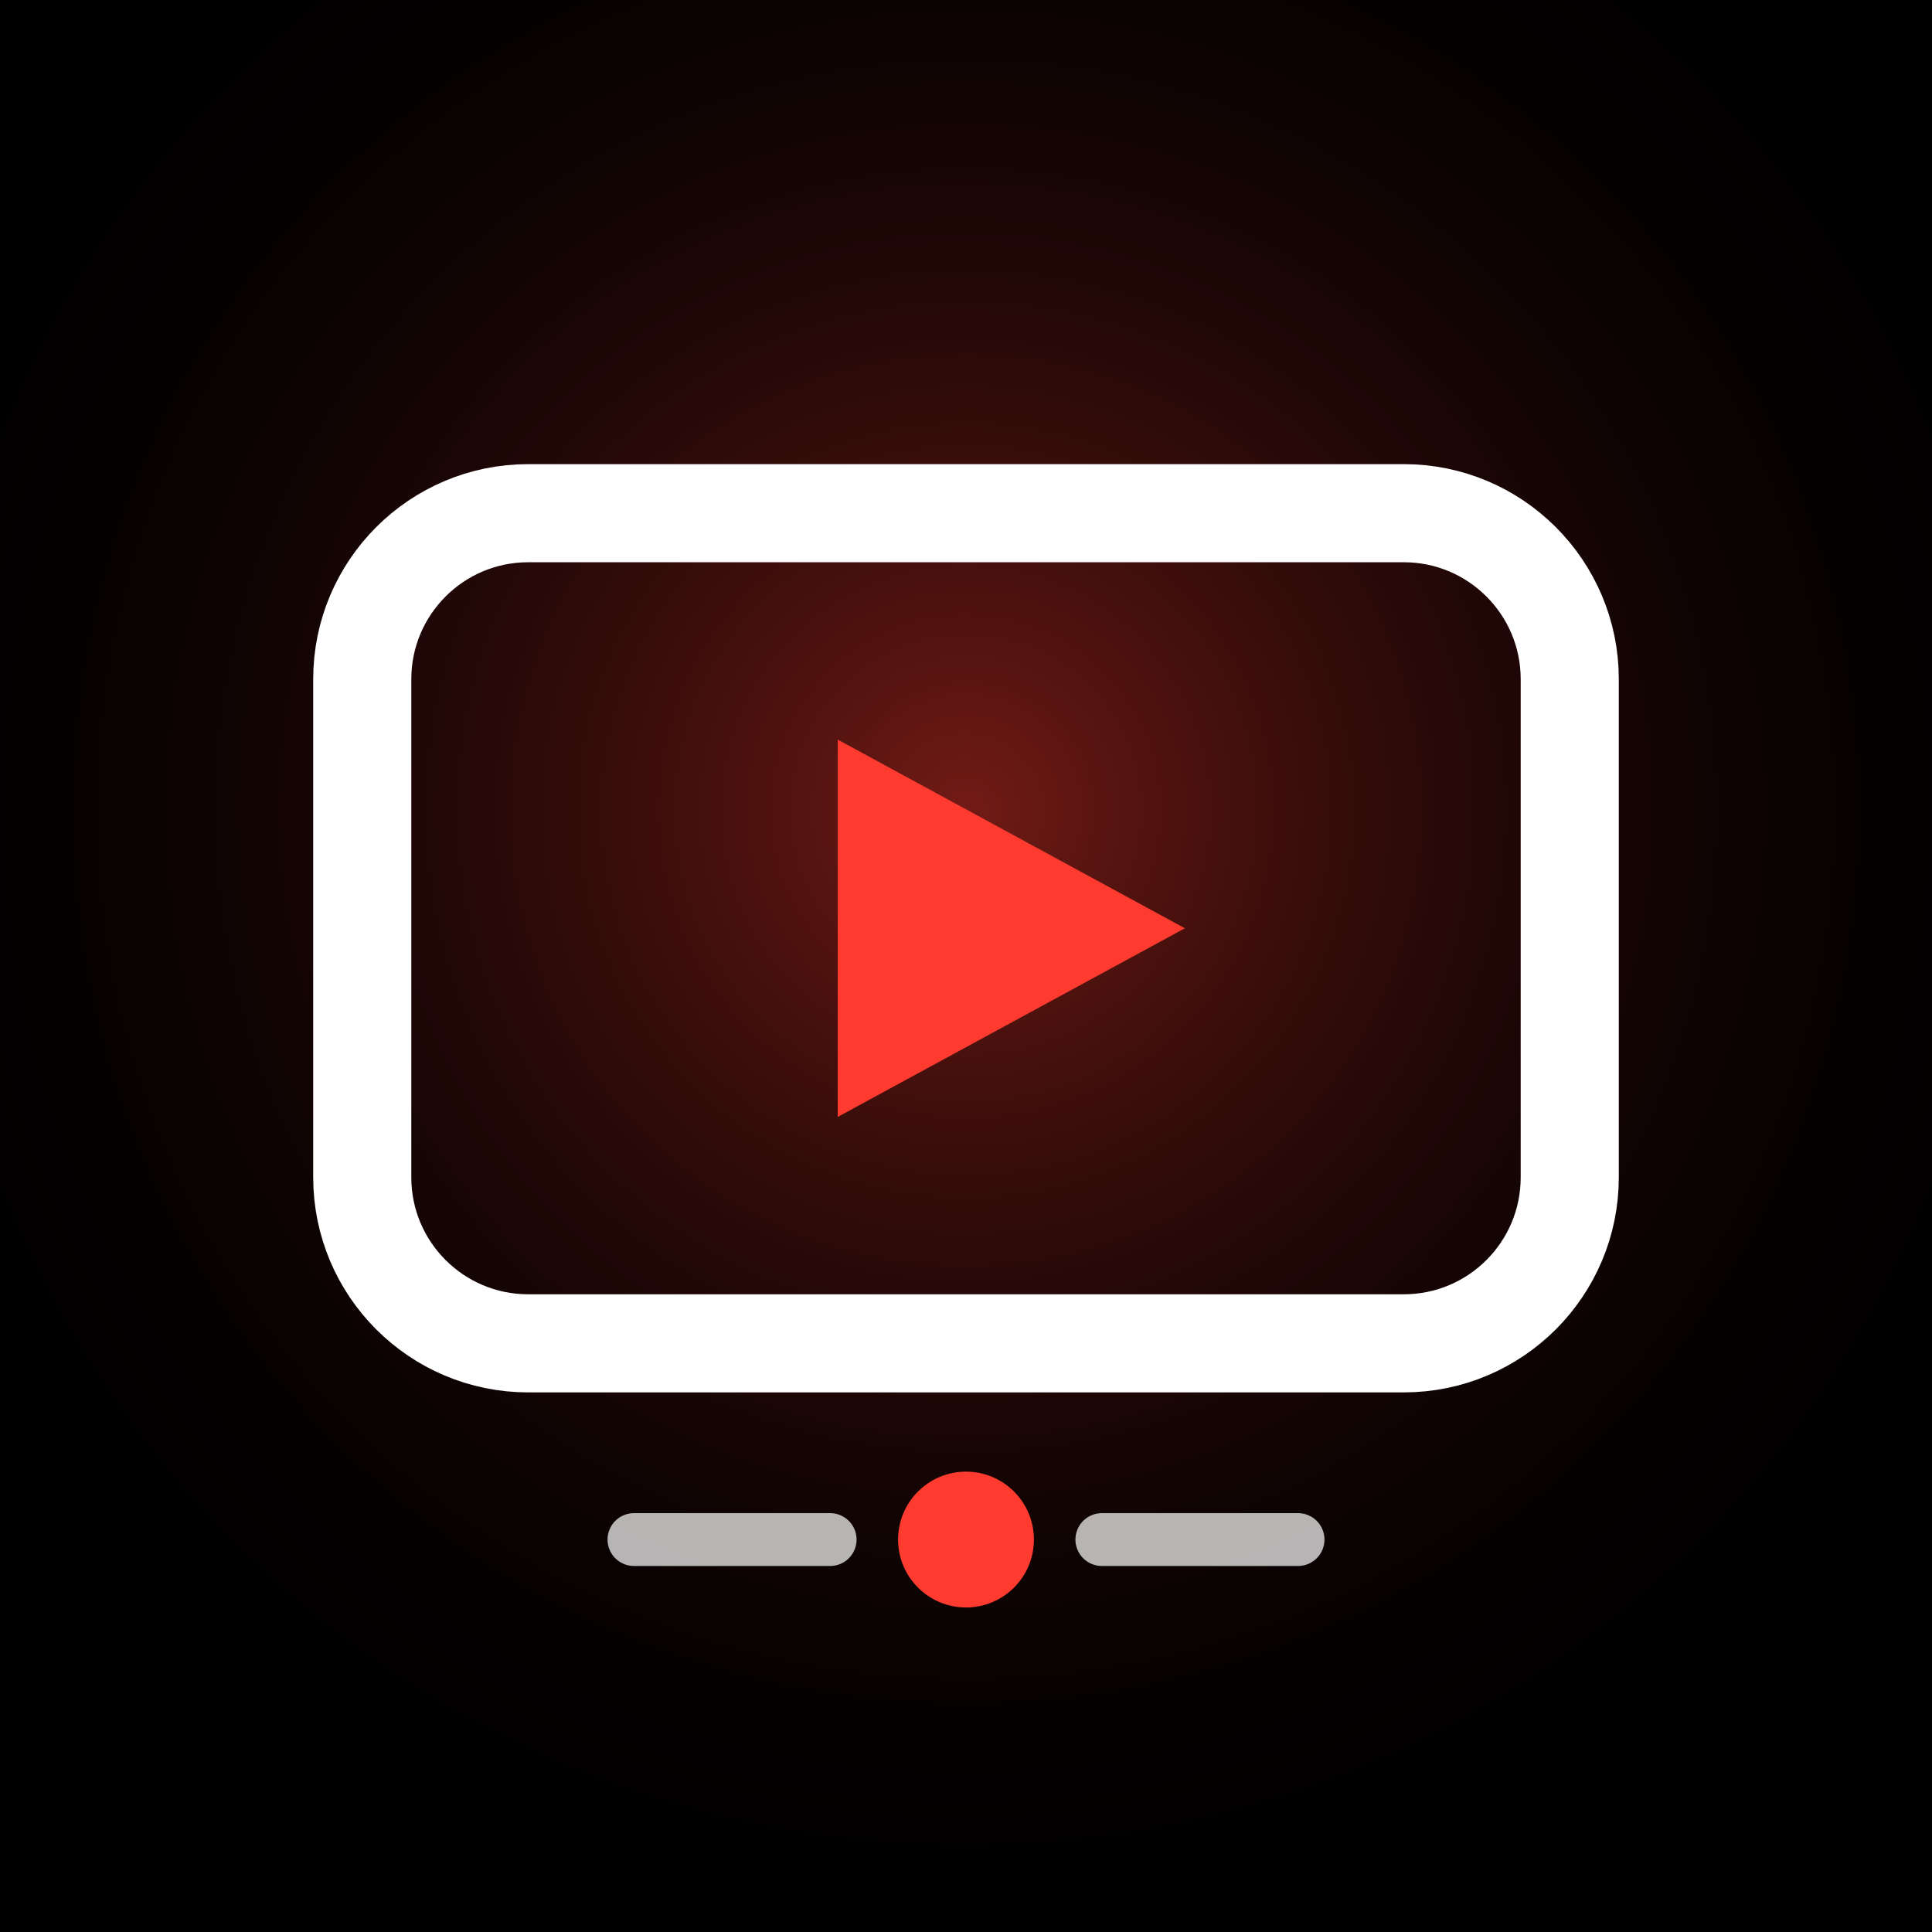
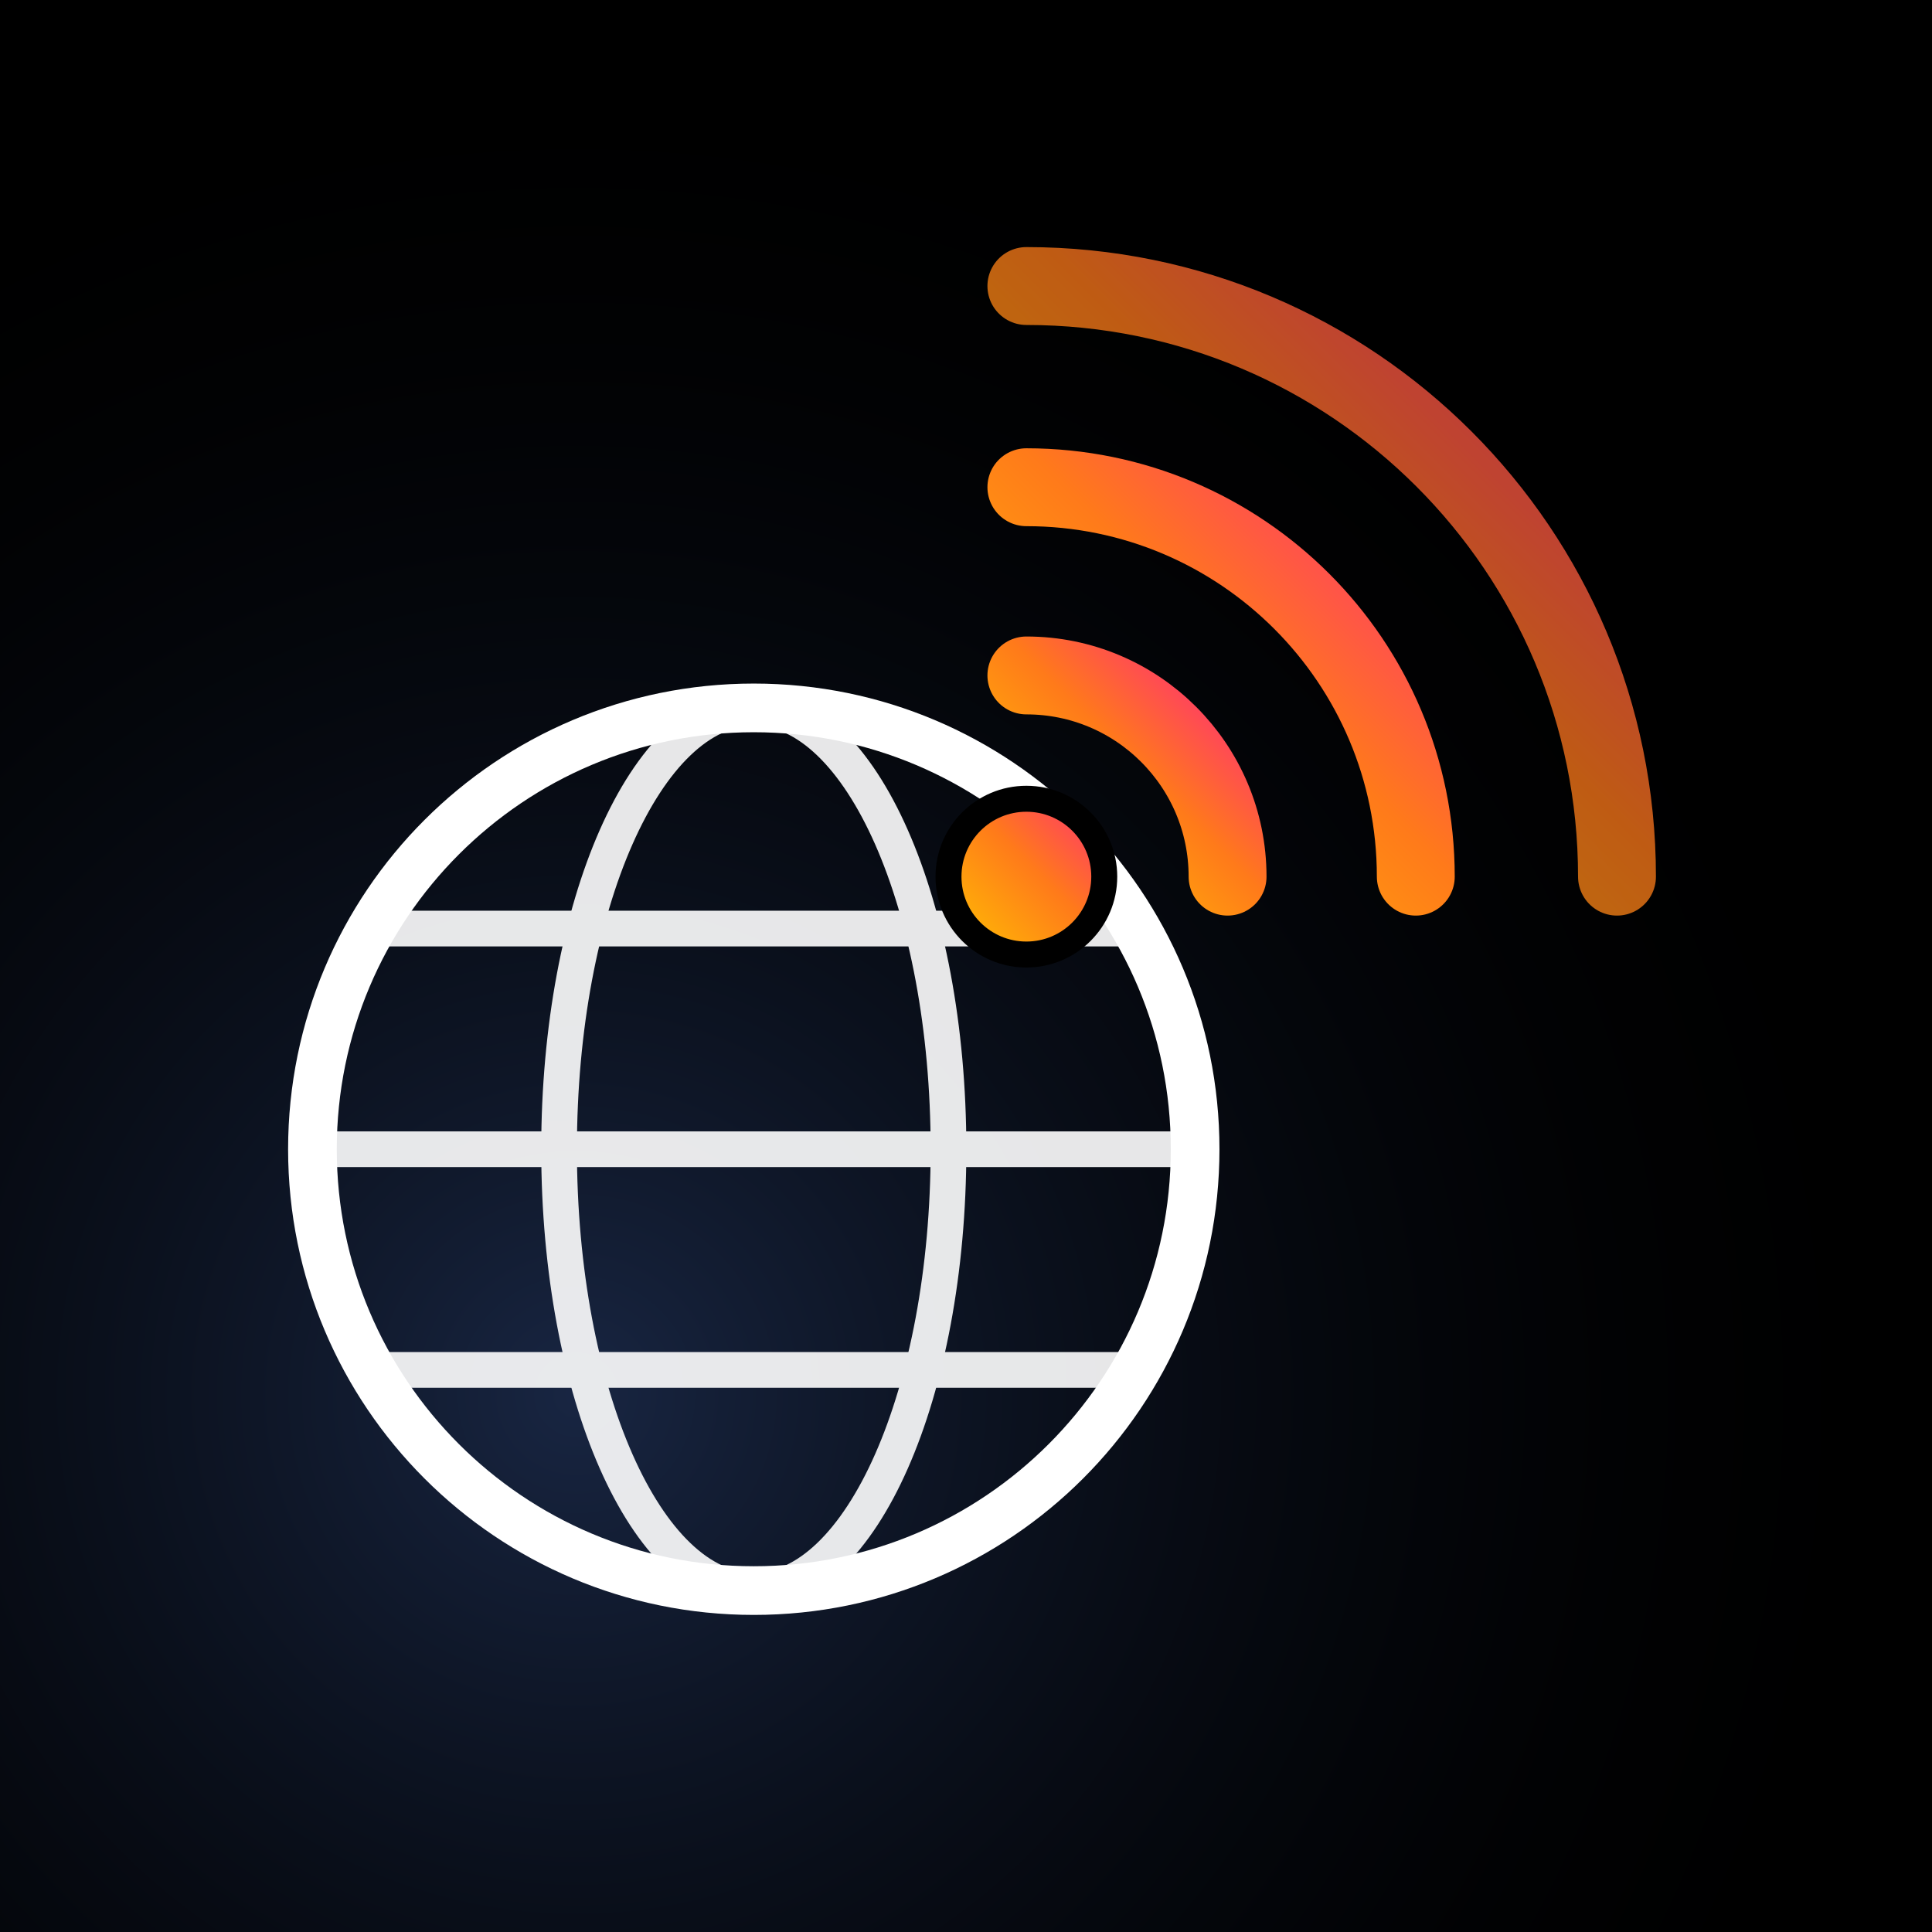
<svg xmlns="http://www.w3.org/2000/svg" viewBox="0 0 512 512">
  <defs>
-     <radialGradient id="g" cx=".5" cy=".42" r=".6">
-       <stop offset="0" stop-color="#ff3b30" stop-opacity=".45" />
+     <linearGradient id="s" x1="0" y1="1" x2="1" y2="0">
+       <stop offset="0" stop-color="#FFC400" />
+       <stop offset=".55" stop-color="#FF7A1A" />
+       <stop offset="1" stop-color="#FF2D78" />
+     </linearGradient>
+     <radialGradient id="h" cx=".3" cy=".72" r=".7">
+       <stop offset="0" stop-color="#1b2a4a" stop-opacity=".9" />
      <stop offset="1" stop-color="#000" stop-opacity="0" />
    </radialGradient>
+     <clipPath id="c">
+       <circle cx="216" cy="296" r="136" />
+     </clipPath>
  </defs>
  <rect width="512" height="512" fill="#000" />
-   <rect width="512" height="512" fill="url(#g)" />
-   <rect x="96" y="136" width="320" height="220" rx="44" fill="none" stroke="#fff" stroke-width="26" />
-   <path d="M222 196l92 50-92 50z" fill="#ff3b30" />
-   <circle cx="256" cy="408" r="18" fill="#ff3b30" />
-   <path d="M168 408h52M292 408h52" stroke="#fff" stroke-width="14" stroke-linecap="round" opacity=".7" />
+   <rect width="512" height="512" fill="url(#h)" />
+   <g transform="translate(14 50) scale(.86)">
+     <g fill="none" stroke="#fff" stroke-width="15">
+       <circle cx="216" cy="296" r="136" />
+       <g clip-path="url(#c)" stroke-width="11" opacity=".9">
+         <ellipse cx="216" cy="296" rx="60" ry="136" />
+         <path d="M80 296h272M96 228h240M96 364h240" />
+       </g>
+     </g>
+     <g fill="none" stroke="url(#s)" stroke-linecap="round">
+       <path d="M300 92a120 120 0 0 1 120 120" stroke-width="24" />
+       <path d="M300 30a182 182 0 0 1 182 182" stroke-width="24" opacity=".75" />
+       <path d="M300 150a62 62 0 0 1 62 62" stroke-width="24" />
+     </g>
+     <circle cx="300" cy="212" r="24" fill="url(#s)" stroke="#000" stroke-width="8" />
+   </g>
</svg>
